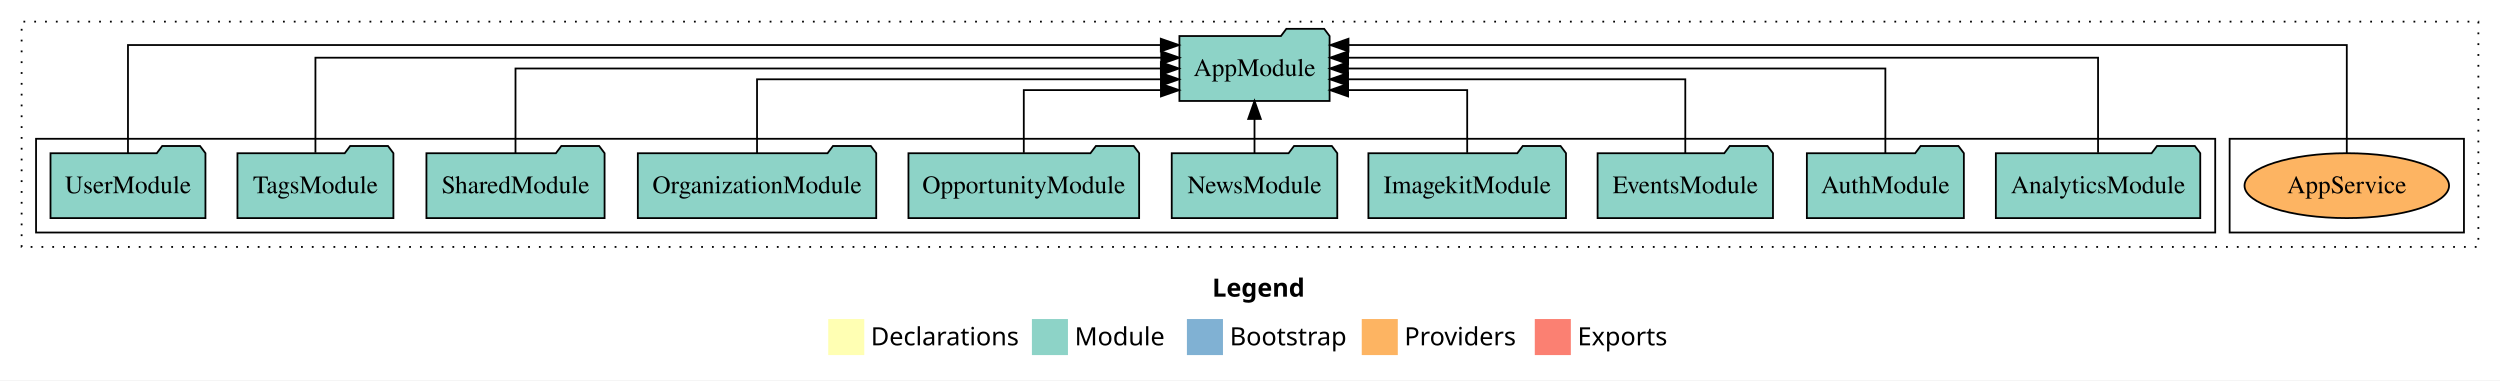
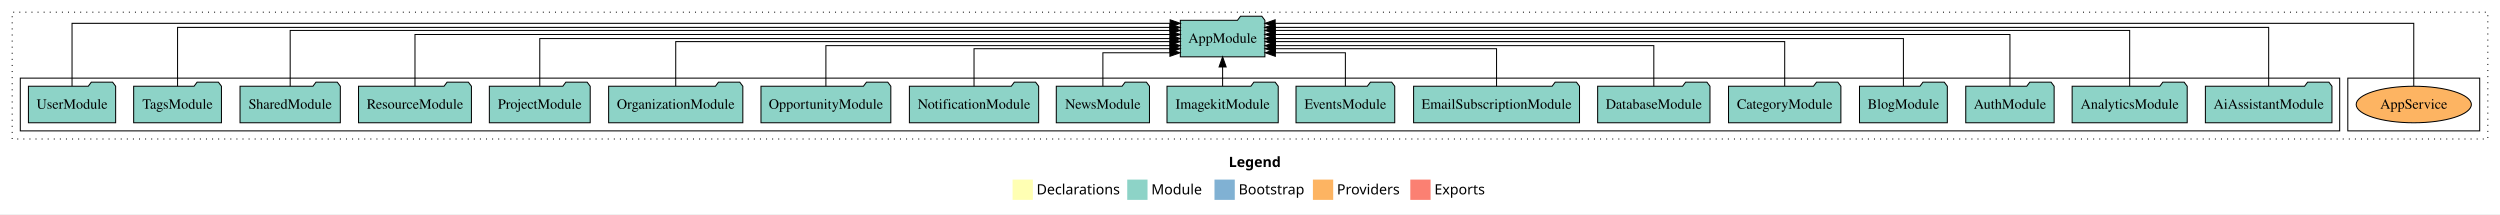
- <svg xmlns="http://www.w3.org/2000/svg" width="1387pt" height="211pt" viewBox="0.00 0.00 1387.00 211.00">
+ <svg xmlns="http://www.w3.org/2000/svg" width="2464pt" height="211pt" viewBox="0.00 0.00 2464.00 211.00">
  <g id="graph0" class="graph" transform="scale(1 1) rotate(0) translate(4 207)">
-     <polygon fill="white" stroke="transparent" points="-4,4 -4,-207 1383,-207 1383,4 -4,4" />
-     <text text-anchor="start" x="668.51" y="-42.4" font-family="Times-12" font-weight="bold" font-size="14.00">Legend</text>
-     <polygon fill="#ffffb3" stroke="transparent" points="455.5,-10 455.5,-30 475.5,-30 475.5,-10 455.5,-10" />
-     <text text-anchor="start" x="479.13" y="-15.4" font-family="Times-12" font-size="14.00">  Declarations</text>
-     <polygon fill="#8dd3c7" stroke="transparent" points="568.5,-10 568.5,-30 588.5,-30 588.5,-10 568.5,-10" />
-     <text text-anchor="start" x="592.23" y="-15.4" font-family="Times-12" font-size="14.00">  Module</text>
-     <polygon fill="#80b1d3" stroke="transparent" points="654.5,-10 654.5,-30 674.5,-30 674.5,-10 654.5,-10" />
-     <text text-anchor="start" x="678.28" y="-15.4" font-family="Times-12" font-size="14.00">  Bootstrap</text>
-     <polygon fill="#fdb462" stroke="transparent" points="751.5,-10 751.5,-30 771.5,-30 771.5,-10 751.5,-10" />
-     <text text-anchor="start" x="775.17" y="-15.4" font-family="Times-12" font-size="14.00">  Providers</text>
-     <polygon fill="#fb8072" stroke="transparent" points="847.5,-10 847.5,-30 867.5,-30 867.5,-10 847.5,-10" />
-     <text text-anchor="start" x="871.23" y="-15.4" font-family="Times-12" font-size="14.00">  Exports</text>
+     <polygon fill="white" stroke="transparent" points="-4,4 -4,-207 2460,-207 2460,4 -4,4" />
+     <text text-anchor="start" x="1207.01" y="-42.4" font-family="Times-12" font-weight="bold" font-size="14.00">Legend</text>
+     <polygon fill="#ffffb3" stroke="transparent" points="994,-10 994,-30 1014,-30 1014,-10 994,-10" />
+     <text text-anchor="start" x="1017.63" y="-15.4" font-family="Times-12" font-size="14.00">  Declarations</text>
+     <polygon fill="#8dd3c7" stroke="transparent" points="1107,-10 1107,-30 1127,-30 1127,-10 1107,-10" />
+     <text text-anchor="start" x="1130.73" y="-15.4" font-family="Times-12" font-size="14.00">  Module</text>
+     <polygon fill="#80b1d3" stroke="transparent" points="1193,-10 1193,-30 1213,-30 1213,-10 1193,-10" />
+     <text text-anchor="start" x="1216.78" y="-15.4" font-family="Times-12" font-size="14.00">  Bootstrap</text>
+     <polygon fill="#fdb462" stroke="transparent" points="1290,-10 1290,-30 1310,-30 1310,-10 1290,-10" />
+     <text text-anchor="start" x="1313.67" y="-15.4" font-family="Times-12" font-size="14.00">  Providers</text>
+     <polygon fill="#fb8072" stroke="transparent" points="1386,-10 1386,-30 1406,-30 1406,-10 1386,-10" />
+     <text text-anchor="start" x="1409.73" y="-15.4" font-family="Times-12" font-size="14.00">  Exports</text>
    <g id="clust1" class="cluster">
-       <polygon fill="none" stroke="black" stroke-dasharray="1,5" points="8,-70 8,-195 1371,-195 1371,-70 8,-70" />
+       <polygon fill="none" stroke="black" stroke-dasharray="1,5" points="8,-70 8,-195 2448,-195 2448,-70 8,-70" />
    </g>
    <g id="clust6" class="cluster">
-       <polygon fill="none" stroke="black" points="1233,-78 1233,-130 1363,-130 1363,-78 1233,-78" />
+       <polygon fill="none" stroke="black" points="2310,-78 2310,-130 2440,-130 2440,-78 2310,-78" />
    </g>
    <g id="clust3" class="cluster">
-       <polygon fill="none" stroke="black" points="16,-78 16,-130 1225,-130 1225,-78 16,-78" />
+       <polygon fill="none" stroke="black" points="16,-78 16,-130 2302,-130 2302,-78 16,-78" />
    </g>
    <g id="node1" class="node">
-       <polygon fill="#8dd3c7" stroke="black" points="1216.7,-122 1213.7,-126 1192.7,-126 1189.7,-122 1103.3,-122 1103.3,-86 1216.7,-86 1216.7,-122" />
-       <text text-anchor="middle" x="1160" y="-99.8" font-family="Times,serif" font-size="14.00">AnalyticsModule</text>
+       <polygon fill="#8dd3c7" stroke="black" points="2294.37,-122 2291.37,-126 2270.37,-126 2267.37,-122 2169.63,-122 2169.63,-86 2294.37,-86 2294.37,-122" />
+       <text text-anchor="middle" x="2232" y="-99.8" font-family="Times,serif" font-size="14.00">AiAssistantModule</text>
+     </g>
+     <g id="node19" class="node">
+       <polygon fill="#8dd3c7" stroke="black" points="1242.66,-187 1239.66,-191 1218.66,-191 1215.66,-187 1159.34,-187 1159.34,-151 1242.66,-151 1242.66,-187" />
+       <text text-anchor="middle" x="1201" y="-164.8" font-family="Times,serif" font-size="14.00">AppModule</text>
+     </g>
+     <g id="edge1" class="edge">
+       <path fill="none" stroke="black" d="M2232,-122.01C2232,-144.49 2232,-180 2232,-180 2232,-180 1252.69,-180 1252.69,-180" />
+       <polygon fill="black" stroke="black" points="1252.69,-176.5 1242.69,-180 1252.69,-183.5 1252.69,-176.5" />
+     </g>
+     <g id="node2" class="node">
+       <polygon fill="#8dd3c7" stroke="black" points="2151.7,-122 2148.7,-126 2127.7,-126 2124.7,-122 2038.3,-122 2038.3,-86 2151.7,-86 2151.7,-122" />
+       <text text-anchor="middle" x="2095" y="-99.8" font-family="Times,serif" font-size="14.00">AnalyticsModule</text>
+     </g>
+     <g id="edge2" class="edge">
+       <path fill="none" stroke="black" d="M2095,-122.04C2095,-143.66 2095,-177 2095,-177 2095,-177 1252.92,-177 1252.92,-177" />
+       <polygon fill="black" stroke="black" points="1252.92,-173.5 1242.92,-177 1252.92,-180.5 1252.92,-173.5" />
+     </g>
+     <g id="node3" class="node">
+       <polygon fill="#8dd3c7" stroke="black" points="2020.55,-122 2017.55,-126 1996.55,-126 1993.55,-122 1933.45,-122 1933.45,-86 2020.55,-86 2020.55,-122" />
+       <text text-anchor="middle" x="1977" y="-99.8" font-family="Times,serif" font-size="14.00">AuthModule</text>
+     </g>
+     <g id="edge3" class="edge">
+       <path fill="none" stroke="black" d="M1977,-122.13C1977,-142.57 1977,-173 1977,-173 1977,-173 1252.72,-173 1252.72,-173" />
+       <polygon fill="black" stroke="black" points="1252.72,-169.5 1242.72,-173 1252.72,-176.5 1252.72,-169.5" />
+     </g>
+     <g id="node4" class="node">
+       <polygon fill="#8dd3c7" stroke="black" points="1915.28,-122 1912.28,-126 1891.28,-126 1888.28,-122 1828.72,-122 1828.72,-86 1915.28,-86 1915.28,-122" />
+       <text text-anchor="middle" x="1872" y="-99.8" font-family="Times,serif" font-size="14.00">BlogModule</text>
+     </g>
+     <g id="edge4" class="edge">
+       <path fill="none" stroke="black" d="M1872,-122.11C1872,-141.34 1872,-169 1872,-169 1872,-169 1252.72,-169 1252.72,-169" />
+       <polygon fill="black" stroke="black" points="1252.72,-165.5 1242.72,-169 1252.72,-172.5 1252.72,-165.5" />
+     </g>
+     <g id="node5" class="node">
+       <polygon fill="#8dd3c7" stroke="black" points="1810.37,-122 1807.37,-126 1786.37,-126 1783.37,-122 1699.63,-122 1699.63,-86 1810.37,-86 1810.37,-122" />
+       <text text-anchor="middle" x="1755" y="-99.8" font-family="Times,serif" font-size="14.00">CategoryModule</text>
+     </g>
+     <g id="edge5" class="edge">
+       <path fill="none" stroke="black" d="M1755,-122.27C1755,-140.56 1755,-166 1755,-166 1755,-166 1253.09,-166 1253.09,-166" />
+       <polygon fill="black" stroke="black" points="1253.09,-162.5 1243.09,-166 1253.09,-169.5 1253.09,-162.5" />
+     </g>
+     <g id="node6" class="node">
+       <polygon fill="#8dd3c7" stroke="black" points="1681.35,-122 1678.35,-126 1657.35,-126 1654.35,-122 1570.65,-122 1570.65,-86 1681.35,-86 1681.35,-122" />
+       <text text-anchor="middle" x="1626" y="-99.8" font-family="Times,serif" font-size="14.00">DatabaseModule</text>
+     </g>
+     <g id="edge6" class="edge">
+       <path fill="none" stroke="black" d="M1626,-122.03C1626,-139.06 1626,-162 1626,-162 1626,-162 1252.91,-162 1252.91,-162" />
+       <polygon fill="black" stroke="black" points="1252.91,-158.5 1242.91,-162 1252.91,-165.5 1252.91,-158.5" />
+     </g>
+     <g id="node7" class="node">
+       <polygon fill="#8dd3c7" stroke="black" points="1552.76,-122 1549.76,-126 1528.76,-126 1525.76,-122 1389.24,-122 1389.24,-86 1552.76,-86 1552.76,-122" />
+       <text text-anchor="middle" x="1471" y="-99.8" font-family="Times,serif" font-size="14.00">EmailSubscriptionModule</text>
+     </g>
+     <g id="edge7" class="edge">
+       <path fill="none" stroke="black" d="M1471,-122.01C1471,-138.05 1471,-159 1471,-159 1471,-159 1252.89,-159 1252.89,-159" />
+       <polygon fill="black" stroke="black" points="1252.89,-155.5 1242.89,-159 1252.89,-162.5 1252.89,-155.5" />
+     </g>
+     <g id="node8" class="node">
+       <polygon fill="#8dd3c7" stroke="black" points="1370.65,-122 1367.65,-126 1346.65,-126 1343.65,-122 1273.35,-122 1273.35,-86 1370.65,-86 1370.65,-122" />
+       <text text-anchor="middle" x="1322" y="-99.8" font-family="Times,serif" font-size="14.00">EventsModule</text>
+     </g>
+     <g id="edge8" class="edge">
+       <path fill="none" stroke="black" d="M1322,-122.12C1322,-136.78 1322,-155 1322,-155 1322,-155 1252.98,-155 1252.98,-155" />
+       <polygon fill="black" stroke="black" points="1252.98,-151.5 1242.98,-155 1252.98,-158.5 1252.98,-151.5" />
+     </g>
+     <g id="node9" class="node">
+       <polygon fill="#8dd3c7" stroke="black" points="1255.81,-122 1252.81,-126 1231.81,-126 1228.81,-122 1146.19,-122 1146.19,-86 1255.81,-86 1255.81,-122" />
+       <text text-anchor="middle" x="1201" y="-99.8" font-family="Times,serif" font-size="14.00">ImagekitModule</text>
+     </g>
+     <g id="edge9" class="edge">
+       <path fill="none" stroke="black" d="M1201,-122.11C1201,-122.11 1201,-140.99 1201,-140.99" />
+       <polygon fill="black" stroke="black" points="1197.5,-140.99 1201,-150.99 1204.5,-140.99 1197.5,-140.99" />
+     </g>
+     <g id="node10" class="node">
+       <polygon fill="#8dd3c7" stroke="black" points="1128.92,-122 1125.92,-126 1104.92,-126 1101.92,-122 1037.08,-122 1037.08,-86 1128.92,-86 1128.92,-122" />
+       <text text-anchor="middle" x="1083" y="-99.8" font-family="Times,serif" font-size="14.00">NewsModule</text>
+     </g>
+     <g id="edge10" class="edge">
+       <path fill="none" stroke="black" d="M1083,-122.12C1083,-136.78 1083,-155 1083,-155 1083,-155 1149.07,-155 1149.07,-155" />
+       <polygon fill="black" stroke="black" points="1149.07,-158.5 1159.07,-155 1149.07,-151.5 1149.07,-158.5" />
    </g>
    <g id="node11" class="node">
-       <polygon fill="#8dd3c7" stroke="black" points="733.66,-187 730.66,-191 709.66,-191 706.66,-187 650.34,-187 650.34,-151 733.66,-151 733.66,-187" />
-       <text text-anchor="middle" x="692" y="-164.8" font-family="Times,serif" font-size="14.00">AppModule</text>
+       <polygon fill="#8dd3c7" stroke="black" points="1019.7,-122 1016.7,-126 995.7,-126 992.7,-122 892.3,-122 892.3,-86 1019.7,-86 1019.7,-122" />
+       <text text-anchor="middle" x="956" y="-99.8" font-family="Times,serif" font-size="14.00">NotificationModule</text>
    </g>
-     <g id="edge1" class="edge">
-       <path fill="none" stroke="black" d="M1160,-122.28C1160,-143.32 1160,-175 1160,-175 1160,-175 743.94,-175 743.94,-175" />
-       <polygon fill="black" stroke="black" points="743.94,-171.5 733.94,-175 743.94,-178.5 743.94,-171.5" />
+     <g id="edge11" class="edge">
+       <path fill="none" stroke="black" d="M956,-122.01C956,-138.05 956,-159 956,-159 956,-159 1149.16,-159 1149.16,-159" />
+       <polygon fill="black" stroke="black" points="1149.16,-162.5 1159.16,-159 1149.16,-155.5 1149.16,-162.5" />
    </g>
-     <g id="node2" class="node">
-       <polygon fill="#8dd3c7" stroke="black" points="1085.55,-122 1082.55,-126 1061.55,-126 1058.55,-122 998.45,-122 998.45,-86 1085.55,-86 1085.55,-122" />
-       <text text-anchor="middle" x="1042" y="-99.8" font-family="Times,serif" font-size="14.00">AuthModule</text>
+     <g id="node12" class="node">
+       <polygon fill="#8dd3c7" stroke="black" points="873.99,-122 870.99,-126 849.99,-126 846.99,-122 746.01,-122 746.01,-86 873.99,-86 873.99,-122" />
+       <text text-anchor="middle" x="810" y="-99.8" font-family="Times,serif" font-size="14.00">OpportunityModule</text>
    </g>
-     <g id="edge2" class="edge">
-       <path fill="none" stroke="black" d="M1042,-122.11C1042,-141.34 1042,-169 1042,-169 1042,-169 743.87,-169 743.87,-169" />
-       <polygon fill="black" stroke="black" points="743.87,-165.5 733.87,-169 743.87,-172.5 743.87,-165.5" />
+     <g id="edge12" class="edge">
+       <path fill="none" stroke="black" d="M810,-122.03C810,-139.06 810,-162 810,-162 810,-162 1149.16,-162 1149.16,-162" />
+       <polygon fill="black" stroke="black" points="1149.16,-165.5 1159.16,-162 1149.16,-158.5 1149.16,-165.5" />
    </g>
-     <g id="node3" class="node">
-       <polygon fill="#8dd3c7" stroke="black" points="979.65,-122 976.65,-126 955.65,-126 952.65,-122 882.35,-122 882.35,-86 979.65,-86 979.65,-122" />
-       <text text-anchor="middle" x="931" y="-99.8" font-family="Times,serif" font-size="14.00">EventsModule</text>
+     <g id="node13" class="node">
+       <polygon fill="#8dd3c7" stroke="black" points="728.13,-122 725.13,-126 704.13,-126 701.13,-122 595.87,-122 595.87,-86 728.13,-86 728.13,-122" />
+       <text text-anchor="middle" x="662" y="-99.8" font-family="Times,serif" font-size="14.00">OrganizationModule</text>
    </g>
-     <g id="edge3" class="edge">
-       <path fill="none" stroke="black" d="M931,-122.02C931,-139.37 931,-163 931,-163 931,-163 743.9,-163 743.9,-163" />
-       <polygon fill="black" stroke="black" points="743.9,-159.5 733.9,-163 743.9,-166.5 743.9,-159.5" />
+     <g id="edge13" class="edge">
+       <path fill="none" stroke="black" d="M662,-122.27C662,-140.56 662,-166 662,-166 662,-166 1149.15,-166 1149.15,-166" />
+       <polygon fill="black" stroke="black" points="1149.15,-169.5 1159.15,-166 1149.15,-162.5 1149.15,-169.5" />
    </g>
-     <g id="node4" class="node">
-       <polygon fill="#8dd3c7" stroke="black" points="864.81,-122 861.81,-126 840.81,-126 837.81,-122 755.19,-122 755.19,-86 864.81,-86 864.81,-122" />
-       <text text-anchor="middle" x="810" y="-99.8" font-family="Times,serif" font-size="14.00">ImagekitModule</text>
+     <g id="node14" class="node">
+       <polygon fill="#8dd3c7" stroke="black" points="577.7,-122 574.7,-126 553.7,-126 550.7,-122 478.3,-122 478.3,-86 577.7,-86 577.7,-122" />
+       <text text-anchor="middle" x="528" y="-99.8" font-family="Times,serif" font-size="14.00">ProjectModule</text>
    </g>
-     <g id="edge4" class="edge">
-       <path fill="none" stroke="black" d="M810,-122.24C810,-137.57 810,-157 810,-157 810,-157 743.93,-157 743.93,-157" />
-       <polygon fill="black" stroke="black" points="743.93,-153.5 733.93,-157 743.93,-160.5 743.93,-153.5" />
+     <g id="edge14" class="edge">
+       <path fill="none" stroke="black" d="M528,-122.11C528,-141.34 528,-169 528,-169 528,-169 1149.16,-169 1149.16,-169" />
+       <polygon fill="black" stroke="black" points="1149.16,-172.5 1159.16,-169 1149.16,-165.5 1149.16,-172.5" />
    </g>
-     <g id="node5" class="node">
-       <polygon fill="#8dd3c7" stroke="black" points="737.92,-122 734.92,-126 713.92,-126 710.92,-122 646.08,-122 646.08,-86 737.92,-86 737.92,-122" />
-       <text text-anchor="middle" x="692" y="-99.8" font-family="Times,serif" font-size="14.00">NewsModule</text>
+     <g id="node15" class="node">
+       <polygon fill="#8dd3c7" stroke="black" points="460.64,-122 457.64,-126 436.64,-126 433.64,-122 349.36,-122 349.36,-86 460.64,-86 460.64,-122" />
+       <text text-anchor="middle" x="405" y="-99.8" font-family="Times,serif" font-size="14.00">ResourceModule</text>
    </g>
-     <g id="edge5" class="edge">
-       <path fill="none" stroke="black" d="M692,-122.11C692,-122.11 692,-140.99 692,-140.99" />
-       <polygon fill="black" stroke="black" points="688.5,-140.99 692,-150.99 695.5,-140.99 688.5,-140.99" />
+     <g id="edge15" class="edge">
+       <path fill="none" stroke="black" d="M405,-122.13C405,-142.57 405,-173 405,-173 405,-173 1149.32,-173 1149.32,-173" />
+       <polygon fill="black" stroke="black" points="1149.32,-176.5 1159.32,-173 1149.32,-169.5 1149.32,-176.5" />
    </g>
-     <g id="node6" class="node">
-       <polygon fill="#8dd3c7" stroke="black" points="627.99,-122 624.99,-126 603.99,-126 600.99,-122 500.01,-122 500.01,-86 627.99,-86 627.99,-122" />
-       <text text-anchor="middle" x="564" y="-99.8" font-family="Times,serif" font-size="14.00">OpportunityModule</text>
-     </g>
-     <g id="edge6" class="edge">
-       <path fill="none" stroke="black" d="M564,-122.24C564,-137.57 564,-157 564,-157 564,-157 640.09,-157 640.09,-157" />
-       <polygon fill="black" stroke="black" points="640.09,-160.5 650.09,-157 640.09,-153.5 640.09,-160.5" />
-     </g>
-     <g id="node7" class="node">
-       <polygon fill="#8dd3c7" stroke="black" points="482.13,-122 479.13,-126 458.13,-126 455.13,-122 349.87,-122 349.87,-86 482.13,-86 482.13,-122" />
-       <text text-anchor="middle" x="416" y="-99.8" font-family="Times,serif" font-size="14.00">OrganizationModule</text>
-     </g>
-     <g id="edge7" class="edge">
-       <path fill="none" stroke="black" d="M416,-122.02C416,-139.37 416,-163 416,-163 416,-163 640.08,-163 640.08,-163" />
-       <polygon fill="black" stroke="black" points="640.08,-166.5 650.08,-163 640.08,-159.5 640.08,-166.5" />
-     </g>
-     <g id="node8" class="node">
+     <g id="node16" class="node">
      <polygon fill="#8dd3c7" stroke="black" points="331.42,-122 328.42,-126 307.42,-126 304.42,-122 232.58,-122 232.58,-86 331.42,-86 331.42,-122" />
      <text text-anchor="middle" x="282" y="-99.8" font-family="Times,serif" font-size="14.00">SharedModule</text>
    </g>
-     <g id="edge8" class="edge">
-       <path fill="none" stroke="black" d="M282,-122.11C282,-141.34 282,-169 282,-169 282,-169 640.05,-169 640.05,-169" />
-       <polygon fill="black" stroke="black" points="640.05,-172.5 650.05,-169 640.05,-165.5 640.05,-172.5" />
+     <g id="edge16" class="edge">
+       <path fill="none" stroke="black" d="M282,-122.04C282,-143.66 282,-177 282,-177 282,-177 1149.12,-177 1149.12,-177" />
+       <polygon fill="black" stroke="black" points="1149.12,-180.5 1159.12,-177 1149.12,-173.5 1149.12,-180.5" />
    </g>
-     <g id="node9" class="node">
+     <g id="node17" class="node">
      <polygon fill="#8dd3c7" stroke="black" points="214.26,-122 211.26,-126 190.26,-126 187.26,-122 127.74,-122 127.74,-86 214.26,-86 214.26,-122" />
      <text text-anchor="middle" x="171" y="-99.8" font-family="Times,serif" font-size="14.00">TagsModule</text>
    </g>
-     <g id="edge9" class="edge">
-       <path fill="none" stroke="black" d="M171,-122.28C171,-143.32 171,-175 171,-175 171,-175 640.25,-175 640.25,-175" />
-       <polygon fill="black" stroke="black" points="640.25,-178.5 650.25,-175 640.25,-171.5 640.25,-178.5" />
+     <g id="edge17" class="edge">
+       <path fill="none" stroke="black" d="M171,-122.01C171,-144.49 171,-180 171,-180 171,-180 1149.03,-180 1149.03,-180" />
+       <polygon fill="black" stroke="black" points="1149.03,-183.5 1159.03,-180 1149.03,-176.5 1149.03,-183.5" />
    </g>
-     <g id="node10" class="node">
+     <g id="node18" class="node">
      <polygon fill="#8dd3c7" stroke="black" points="109.98,-122 106.98,-126 85.98,-126 82.98,-122 24.02,-122 24.02,-86 109.98,-86 109.98,-122" />
      <text text-anchor="middle" x="67" y="-99.8" font-family="Times,serif" font-size="14.00">UserModule</text>
    </g>
-     <g id="edge10" class="edge">
-       <path fill="none" stroke="black" d="M67,-122.09C67,-145.13 67,-182 67,-182 67,-182 640.02,-182 640.02,-182" />
-       <polygon fill="black" stroke="black" points="640.02,-185.5 650.02,-182 640.02,-178.5 640.02,-185.5" />
+     <g id="edge18" class="edge">
+       <path fill="none" stroke="black" d="M67,-122.15C67,-145.76 67,-184 67,-184 67,-184 1149.3,-184 1149.3,-184" />
+       <polygon fill="black" stroke="black" points="1149.3,-187.5 1159.3,-184 1149.3,-180.5 1149.3,-187.5" />
    </g>
-     <g id="node12" class="node">
-       <ellipse fill="#fdb462" stroke="black" cx="1298" cy="-104" rx="56.74" ry="18" />
-       <text text-anchor="middle" x="1298" y="-99.8" font-family="Times,serif" font-size="14.00">AppService</text>
+     <g id="node20" class="node">
+       <ellipse fill="#fdb462" stroke="black" cx="2375" cy="-104" rx="56.74" ry="18" />
+       <text text-anchor="middle" x="2375" y="-99.8" font-family="Times,serif" font-size="14.00">AppService</text>
    </g>
-     <g id="edge11" class="edge">
-       <path fill="none" stroke="black" d="M1298,-122.09C1298,-145.13 1298,-182 1298,-182 1298,-182 744.13,-182 744.13,-182" />
-       <polygon fill="black" stroke="black" points="744.13,-178.5 734.13,-182 744.13,-185.5 744.13,-178.5" />
+     <g id="edge19" class="edge">
+       <path fill="none" stroke="black" d="M2375,-122.15C2375,-145.76 2375,-184 2375,-184 2375,-184 1252.78,-184 1252.78,-184" />
+       <polygon fill="black" stroke="black" points="1252.78,-180.5 1242.78,-184 1252.78,-187.5 1252.78,-180.5" />
    </g>
  </g>
</svg>
